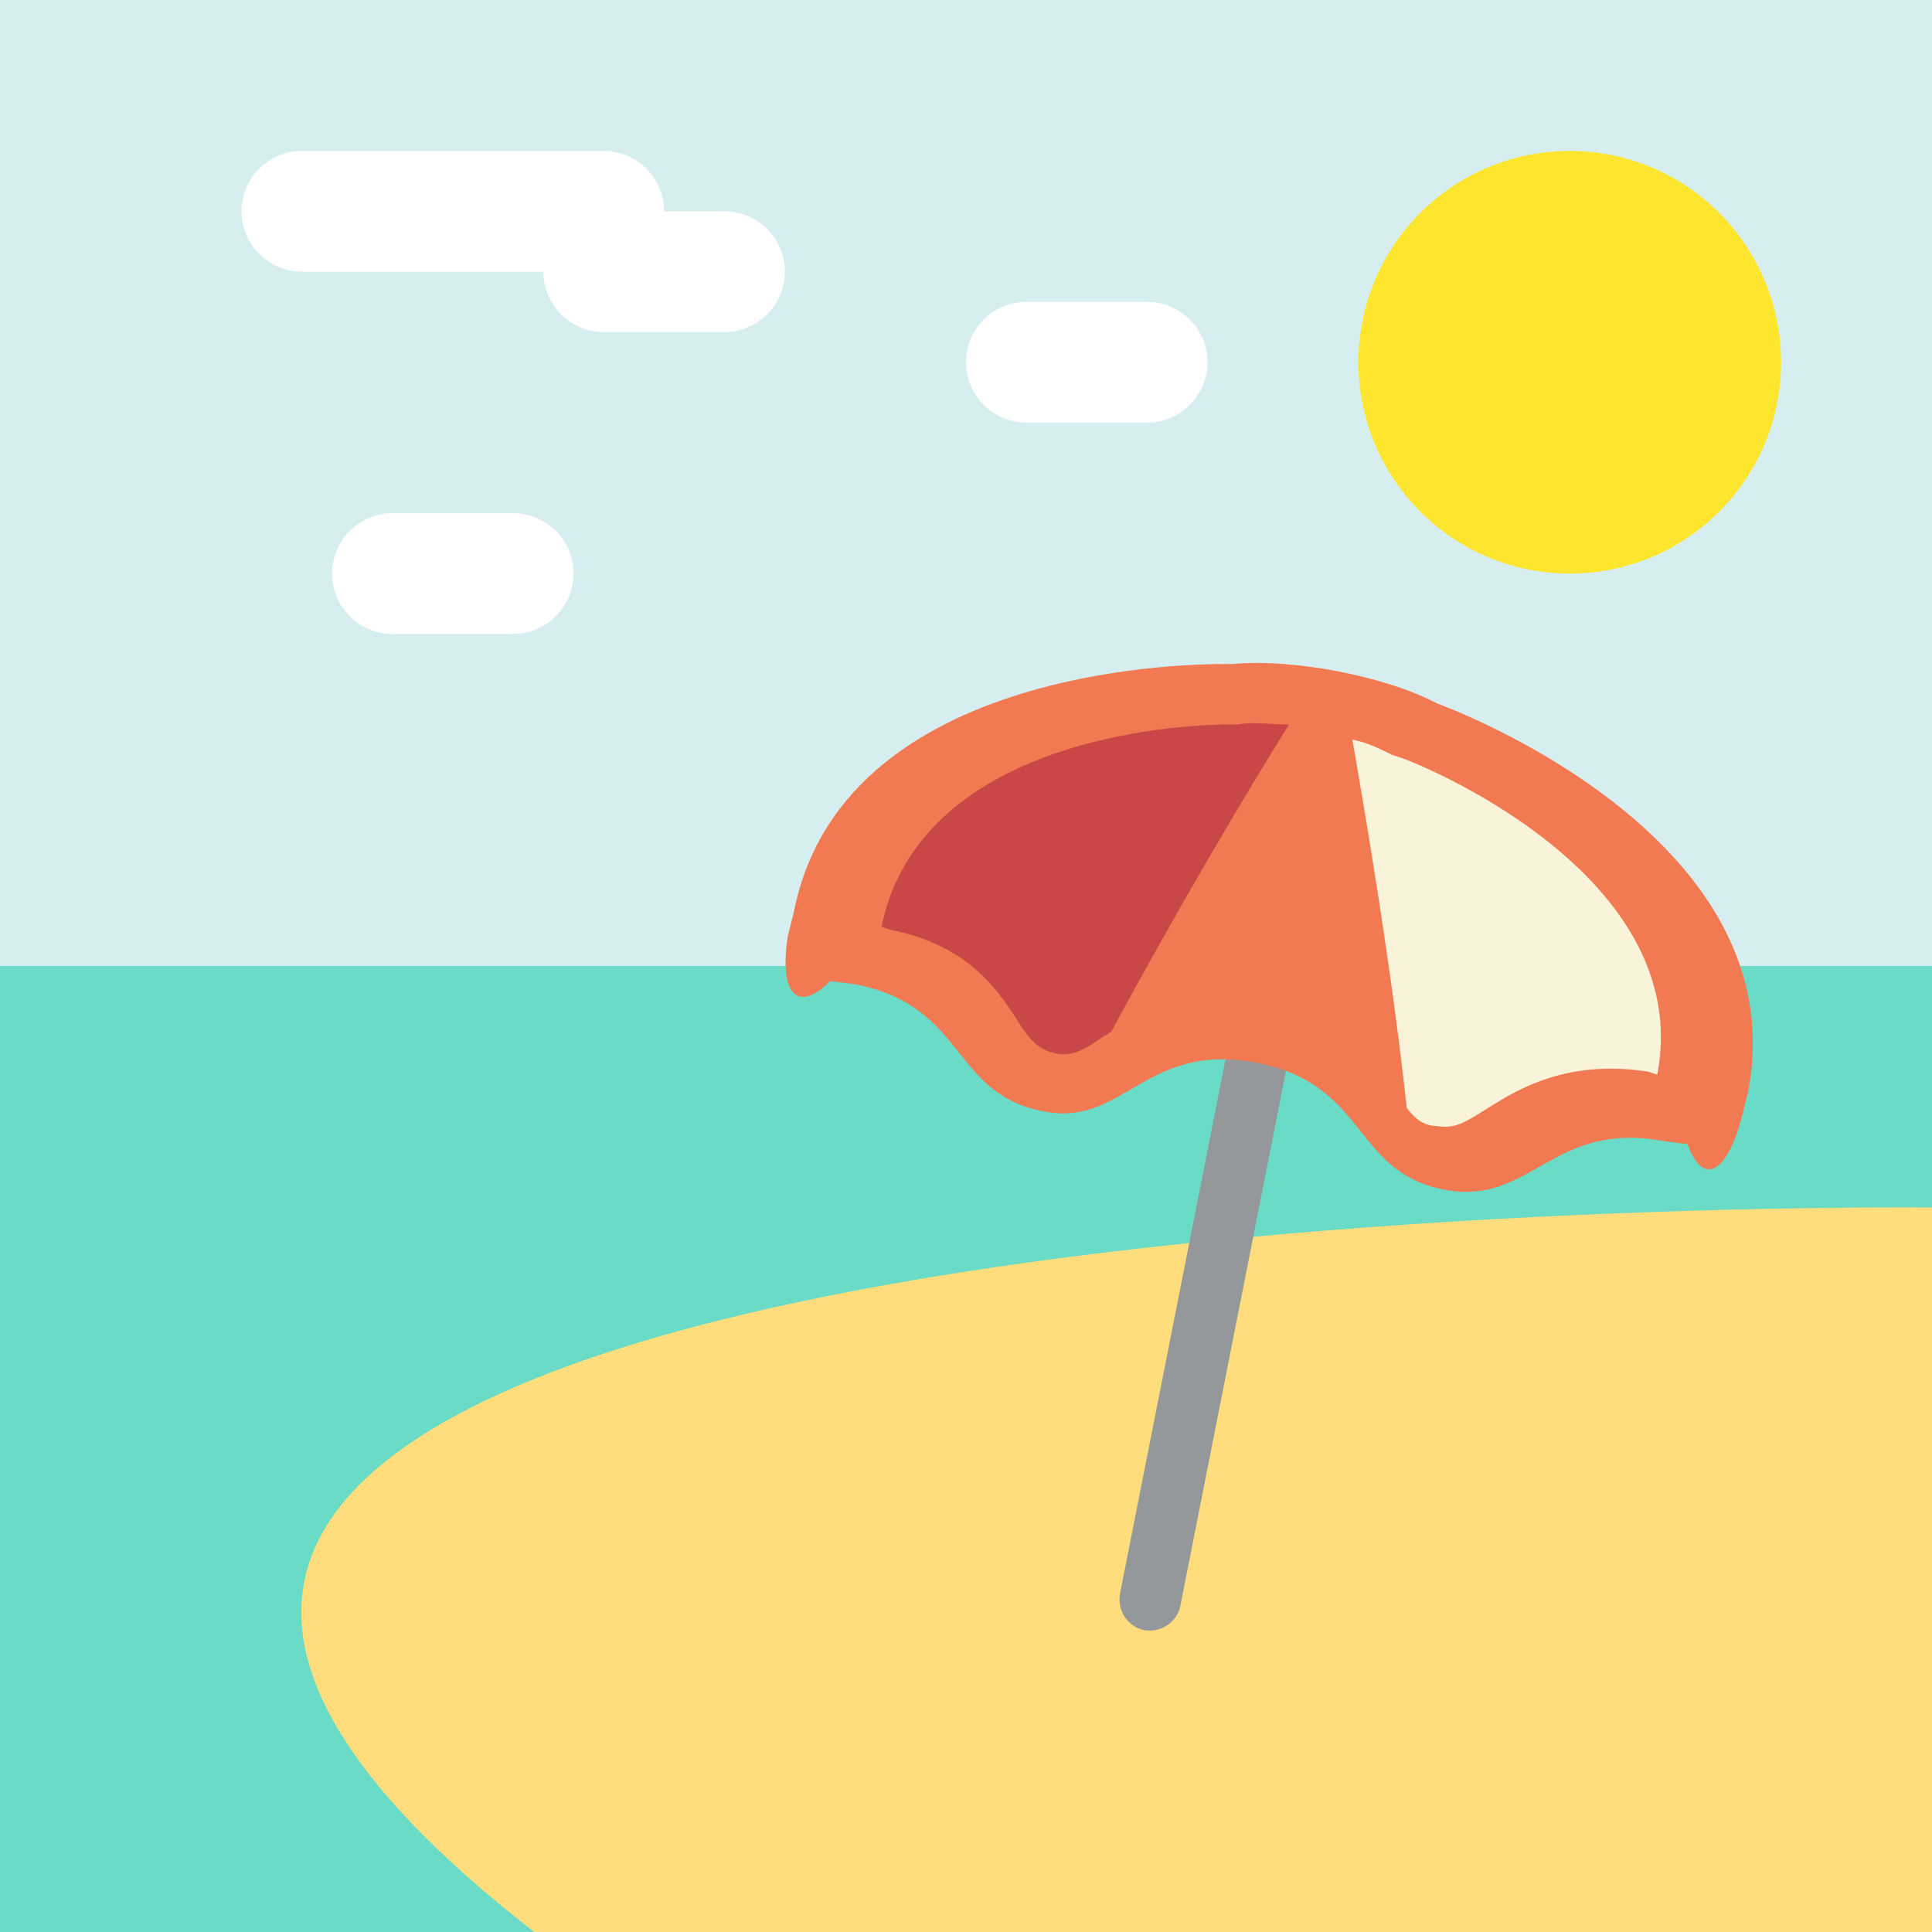
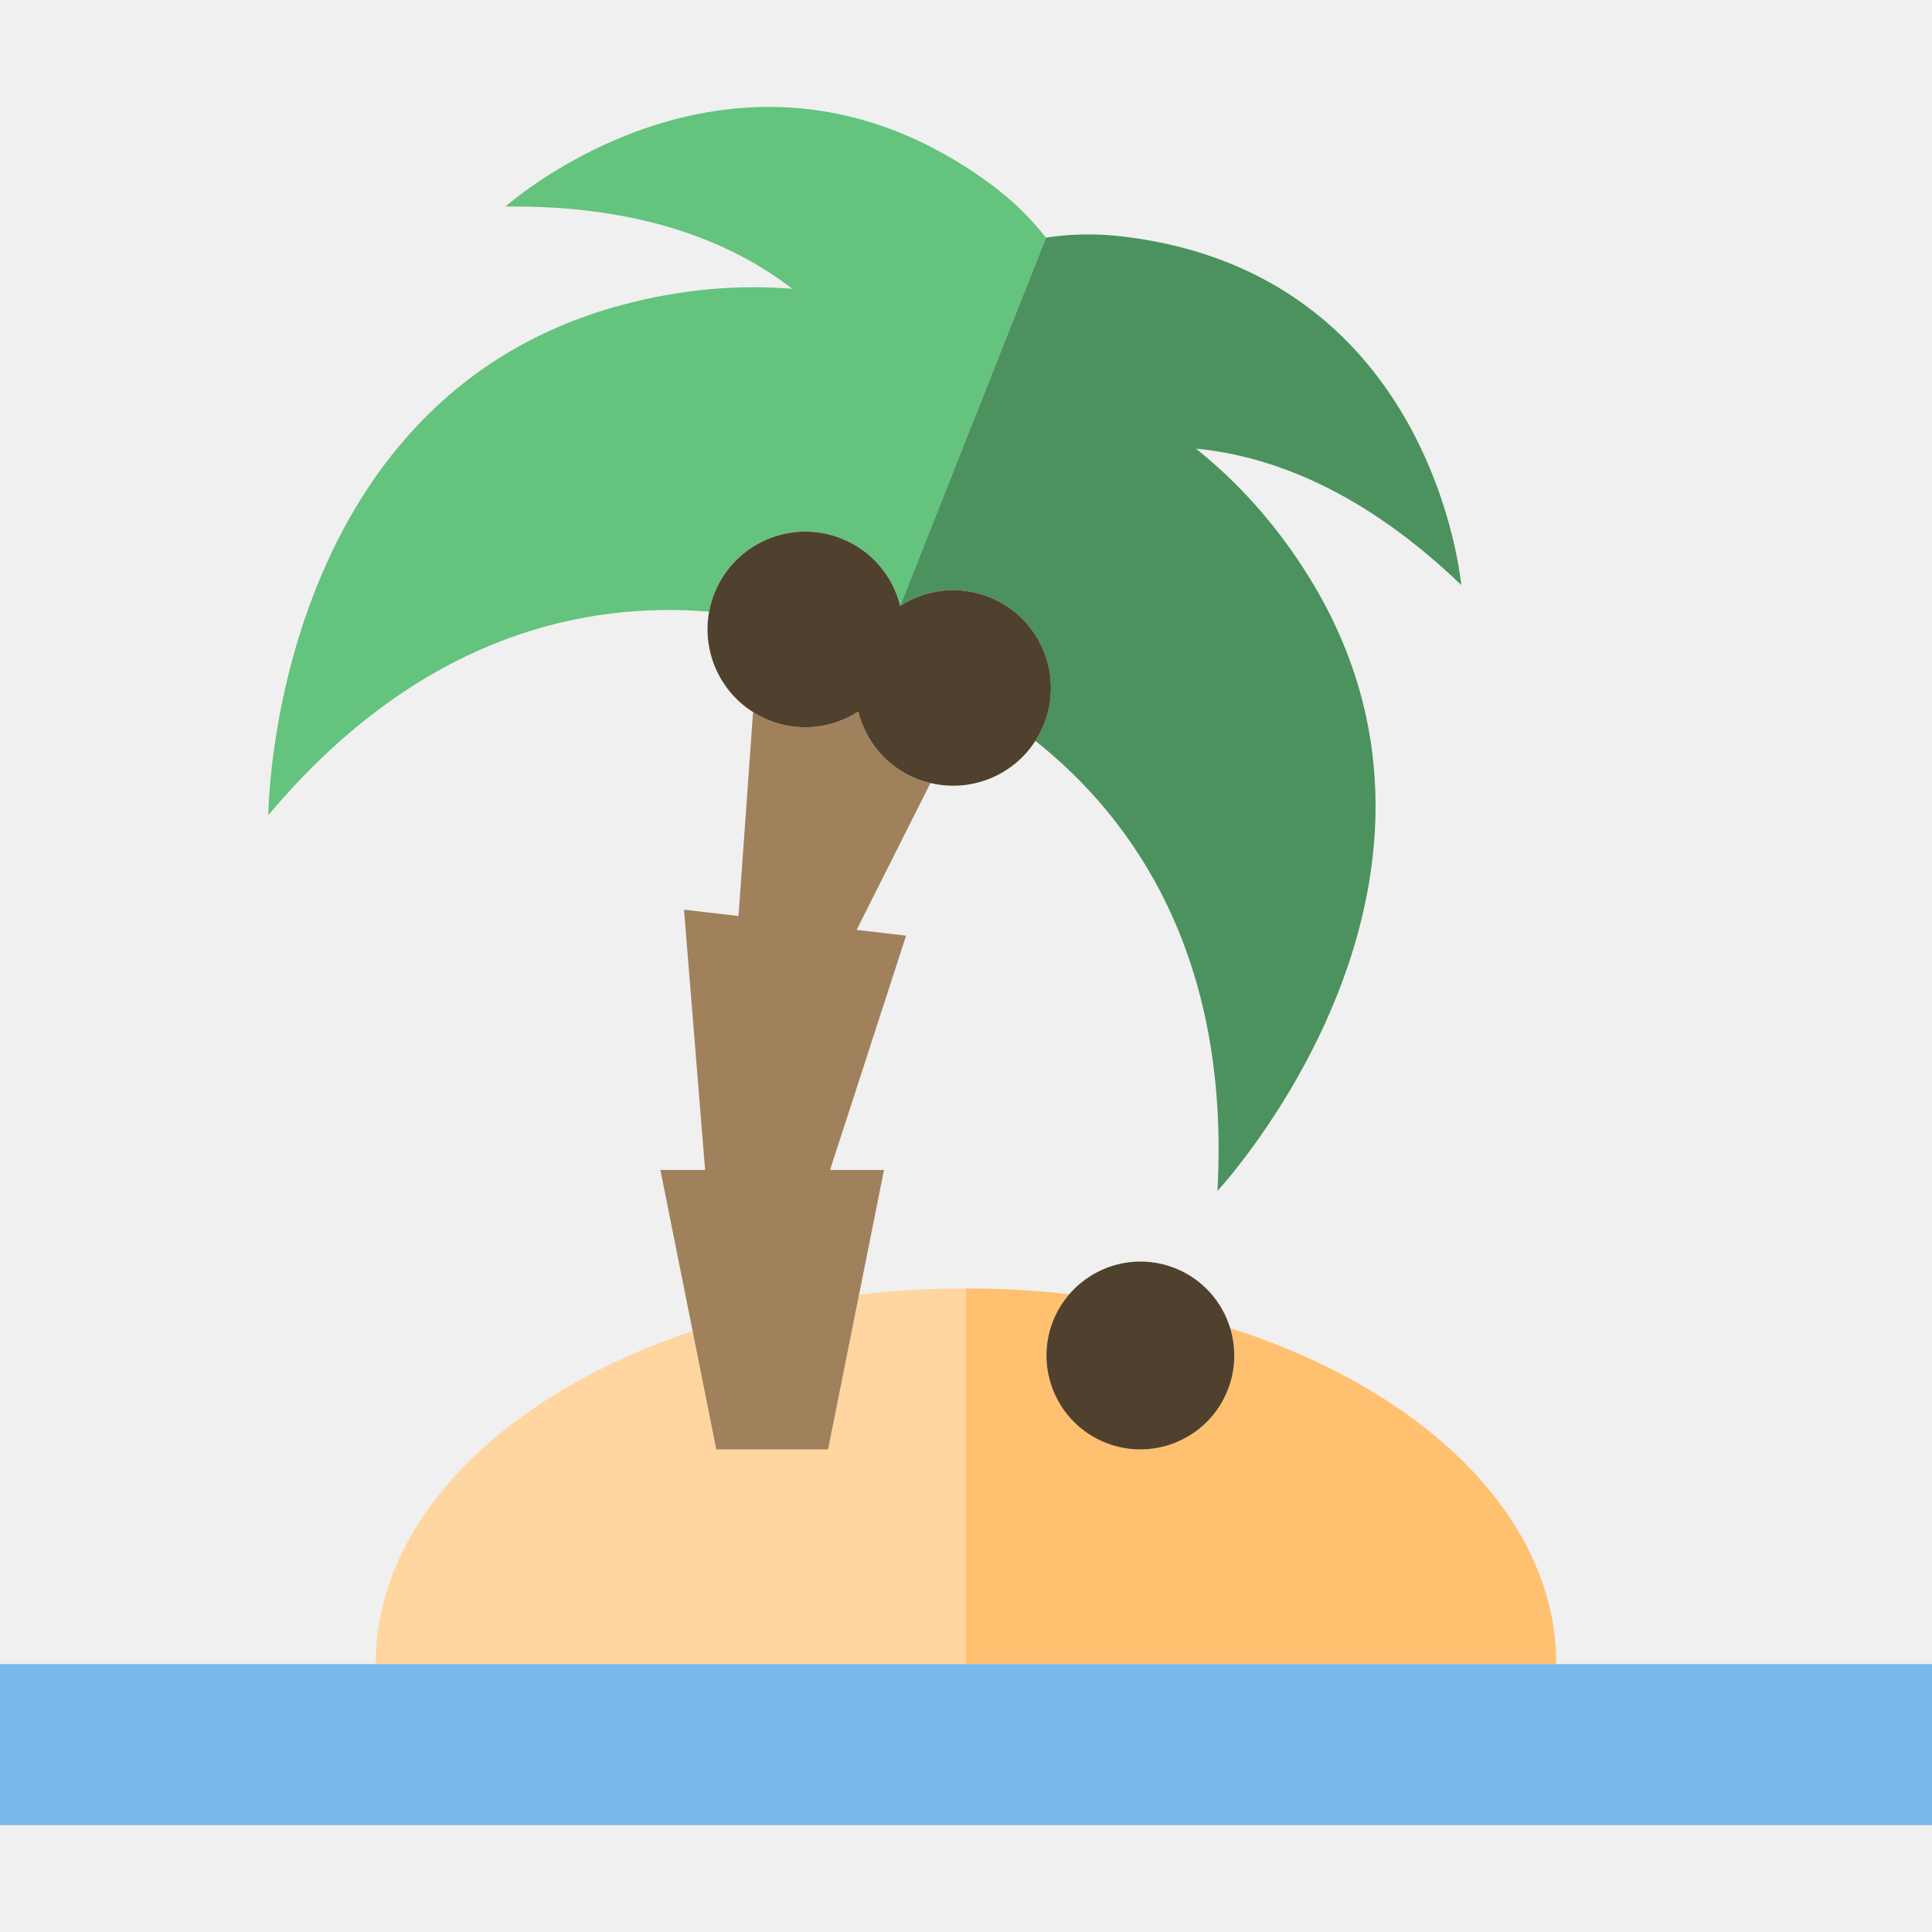
- <svg xmlns="http://www.w3.org/2000/svg" width="800px" height="800px" viewBox="0 0 64 64" aria-hidden="true" role="img" class="iconify iconify--emojione" preserveAspectRatio="xMidYMid meet">
-   <path fill="#d6eef0" d="M0 0h64v64H0z">
- 
- </path>
-   <circle cx="52" cy="12" r="7" fill="#ffe62e">
- 
- </circle>
-   <g fill="#ffffff">
-     <path d="M22 7c0 1.1-.9 2-2 2H10c-1.1 0-2-.9-2-2s.9-2 2-2h10c1.1 0 2 .9 2 2">
- 
- </path>
-     <path d="M26 9c0 1.1-.9 2-2 2h-4c-1.1 0-2-.9-2-2s.9-2 2-2h4c1.1 0 2 .9 2 2">
- 
- </path>
-     <path d="M40 12c0 1.1-.9 2-2 2h-4c-1.1 0-2-.9-2-2s.9-2 2-2h4c1.1 0 2 .9 2 2">
- 
- </path>
-     <path d="M19 19c0 1.1-.9 2-2 2h-4c-1.1 0-2-.9-2-2s.9-2 2-2h4c1.1 0 2 .9 2 2">
- 
- </path>
+ <svg xmlns="http://www.w3.org/2000/svg" height="800px" width="800px" version="1.1" id="Capa_1" viewBox="0 0 360 360" xml:space="preserve">
+   <g id="XMLID_2089_">
+     <path id="XMLID_2090_" style="fill:#FFD6A0;" d="M180,240.081c-6.806,0-13.465,0.396-19.929,1.149l-5.771,28.85h-20.832   l-4.41-22.051C93.957,259.722,70,283.119,70,310.08h110C180,271.421,180,278.969,180,240.081z" />
+     <path id="XMLID_2091_" style="fill:#FFC170;" d="M290,310.08c0-27.399-24.742-51.117-60.778-62.611   c1.121,3.662,1.064,7.713-0.456,11.551c-3.559,8.986-13.729,13.385-22.715,9.827c-8.985-3.559-13.385-13.727-9.826-22.714   c0.742-1.875,1.785-3.536,3.032-4.981c-6.253-0.702-12.687-1.07-19.257-1.07c0,38.889,0,31.34,0,69.999H290z" />
+     <path id="XMLID_2092_" style="fill:#A0815C;" d="M154.301,270.08l5.771-28.85l4.646-23.232h-10.051l14.169-43.65l-9.218-1.079   l13.757-27.363c-0.834-0.199-1.667-0.439-2.488-0.764c-5.679-2.249-9.582-7.037-10.959-12.543   c-4.773,3.07-10.897,3.888-16.576,1.639c-1.078-0.427-2.085-0.955-3.031-1.553l-2.709,38.008l-10.156-1.188l3.929,48.494h-8.332   l6.007,30.03l4.41,22.051H154.301z" />
+     <path id="XMLID_2093_" style="fill:#64C37D;" d="M156.773,100.342c5.68,2.249,9.584,7.038,10.961,12.544l0,0   c8.165-20.619,26.556-67.061,27.167-68.605c-2.791-3.572-6.26-7.017-10.568-10.167c-46.927-34.311-90.143,4.371-90.143,4.371   c25.068-0.276,42.009,6.51,53.427,15.32c-9.428-0.748-20.257-0.112-32.118,3.124C50.354,74.71,50,151.882,50,151.882   c28.617-34.059,59.689-39.786,82.141-37.899c0.211-1.144,0.529-2.283,0.974-3.405C136.821,101.218,147.416,96.636,156.773,100.342z   " />
+     <path id="XMLID_2094_" style="fill:#4B925E;" d="M184.311,111.247c9.359,3.705,13.943,14.299,10.237,23.659   c-0.444,1.121-0.993,2.17-1.62,3.148c17.656,13.994,36.383,39.442,33.924,83.859c0,0,52.576-56.492,17.267-114.052   c-6.429-10.48-13.888-18.357-21.272-24.266c14.355,1.394,31.35,8.046,49.432,25.41c0,0-5.018-57.782-62.713-64.901   c-5.297-0.653-10.183-0.519-14.663,0.175c-0.611,1.545-19.002,47.986-27.167,68.605   C172.508,109.815,178.632,108.998,184.311,111.247z" />
+     <path id="XMLID_2095_" style="fill:#50412E;" d="M159.928,132.599c1.377,5.506,5.28,10.294,10.959,12.543   c0.821,0.325,1.654,0.564,2.488,0.764c7.539,1.806,15.399-1.382,19.553-7.852c0.627-0.979,1.176-2.027,1.62-3.148   c3.706-9.36-0.878-19.954-10.237-23.659c-5.679-2.249-11.803-1.432-16.576,1.639l0,0c-1.377-5.506-5.281-10.295-10.961-12.544   c-9.357-3.705-19.952,0.876-23.659,10.236c-0.444,1.122-0.763,2.262-0.974,3.405c-1.354,7.297,1.898,14.736,8.18,18.702   c0.946,0.598,1.953,1.126,3.031,1.553C149.03,136.487,155.154,135.67,159.928,132.599z" />
+     <path id="XMLID_2096_" style="fill:#50412E;" d="M206.051,268.846c8.985,3.558,19.156-0.841,22.715-9.827   c1.52-3.838,1.577-7.889,0.456-11.551c-1.504-4.913-5.137-9.125-10.284-11.163c-7.11-2.816-14.95-0.635-19.681,4.846   c-1.247,1.445-2.29,3.106-3.032,4.981C192.666,255.119,197.065,265.288,206.051,268.846z" />
+     <polygon id="XMLID_2097_" style="fill:#78B9EB;" points="290,310.08 180,310.08 70,310.08 0,310.08 0,340.08 360,340.08    360,310.08  " />
  </g>
-   <path fill="#6adbc6" d="M0 32h64v32H0z">
- 
- </path>
-   <path d="M64 40s-78.4-.9-46.3 24H64V40z" fill="#ffdd7d">
- 
- </path>
-   <path d="M39.1 53.2c-.1.5-.6.9-1.2.8c-.5-.1-.9-.6-.8-1.2L41.8 29c.1-.5.6-.9 1.2-.8c.5.1.9.6.8 1.2l-4.7 23.8" fill="#94989b">
- 
- </path>
-   <path d="M41.6 35.2c3.7.7 3.2 3.6 6.2 4.2c2.9.6 3.6-2.3 7.3-1.6l.8.1c.5 1.4 1.3 1 1.8-.9l.2-.8c1.7-8.6-10.3-12.9-10.3-12.9c-1.7-.9-4.8-1.5-6.8-1.3c0 0-12.8-.4-14.5 8.2l-.2.8c-.3 1.9.3 2.6 1.4 1.5l.8.1c3.7.7 3.2 3.6 6.2 4.2c2.7.6 3.4-2.3 7.1-1.6" fill="#f27a52">
- 
- </path>
-   <path d="M46.4 25.1l-.3-.1c-.4-.2-.8-.4-1.3-.5c.5 2.9 1.3 7.6 1.8 12.2c.3.4.6.6 1 .6c.6.1.9-.1 1.7-.6c1.1-.7 2.7-1.6 5.3-1.2l.3.1c1.3-6.8-8.4-10.5-8.5-10.5" fill="#f9f3d9">
- 
- </path>
-   <path d="M41 24h-.3c-.1 0-10.1-.1-11.5 6.7l.3.1c2.5.5 3.5 1.9 4.2 3c.5.8.8 1 1.3 1.1c.5.1.9-.1 1.6-.6c.1 0 .1-.1.2-.1c2.1-3.9 4.4-7.8 5.9-10.2c-.6 0-1.2-.1-1.7 0" fill="#c94747">
- 
- </path>
</svg>
